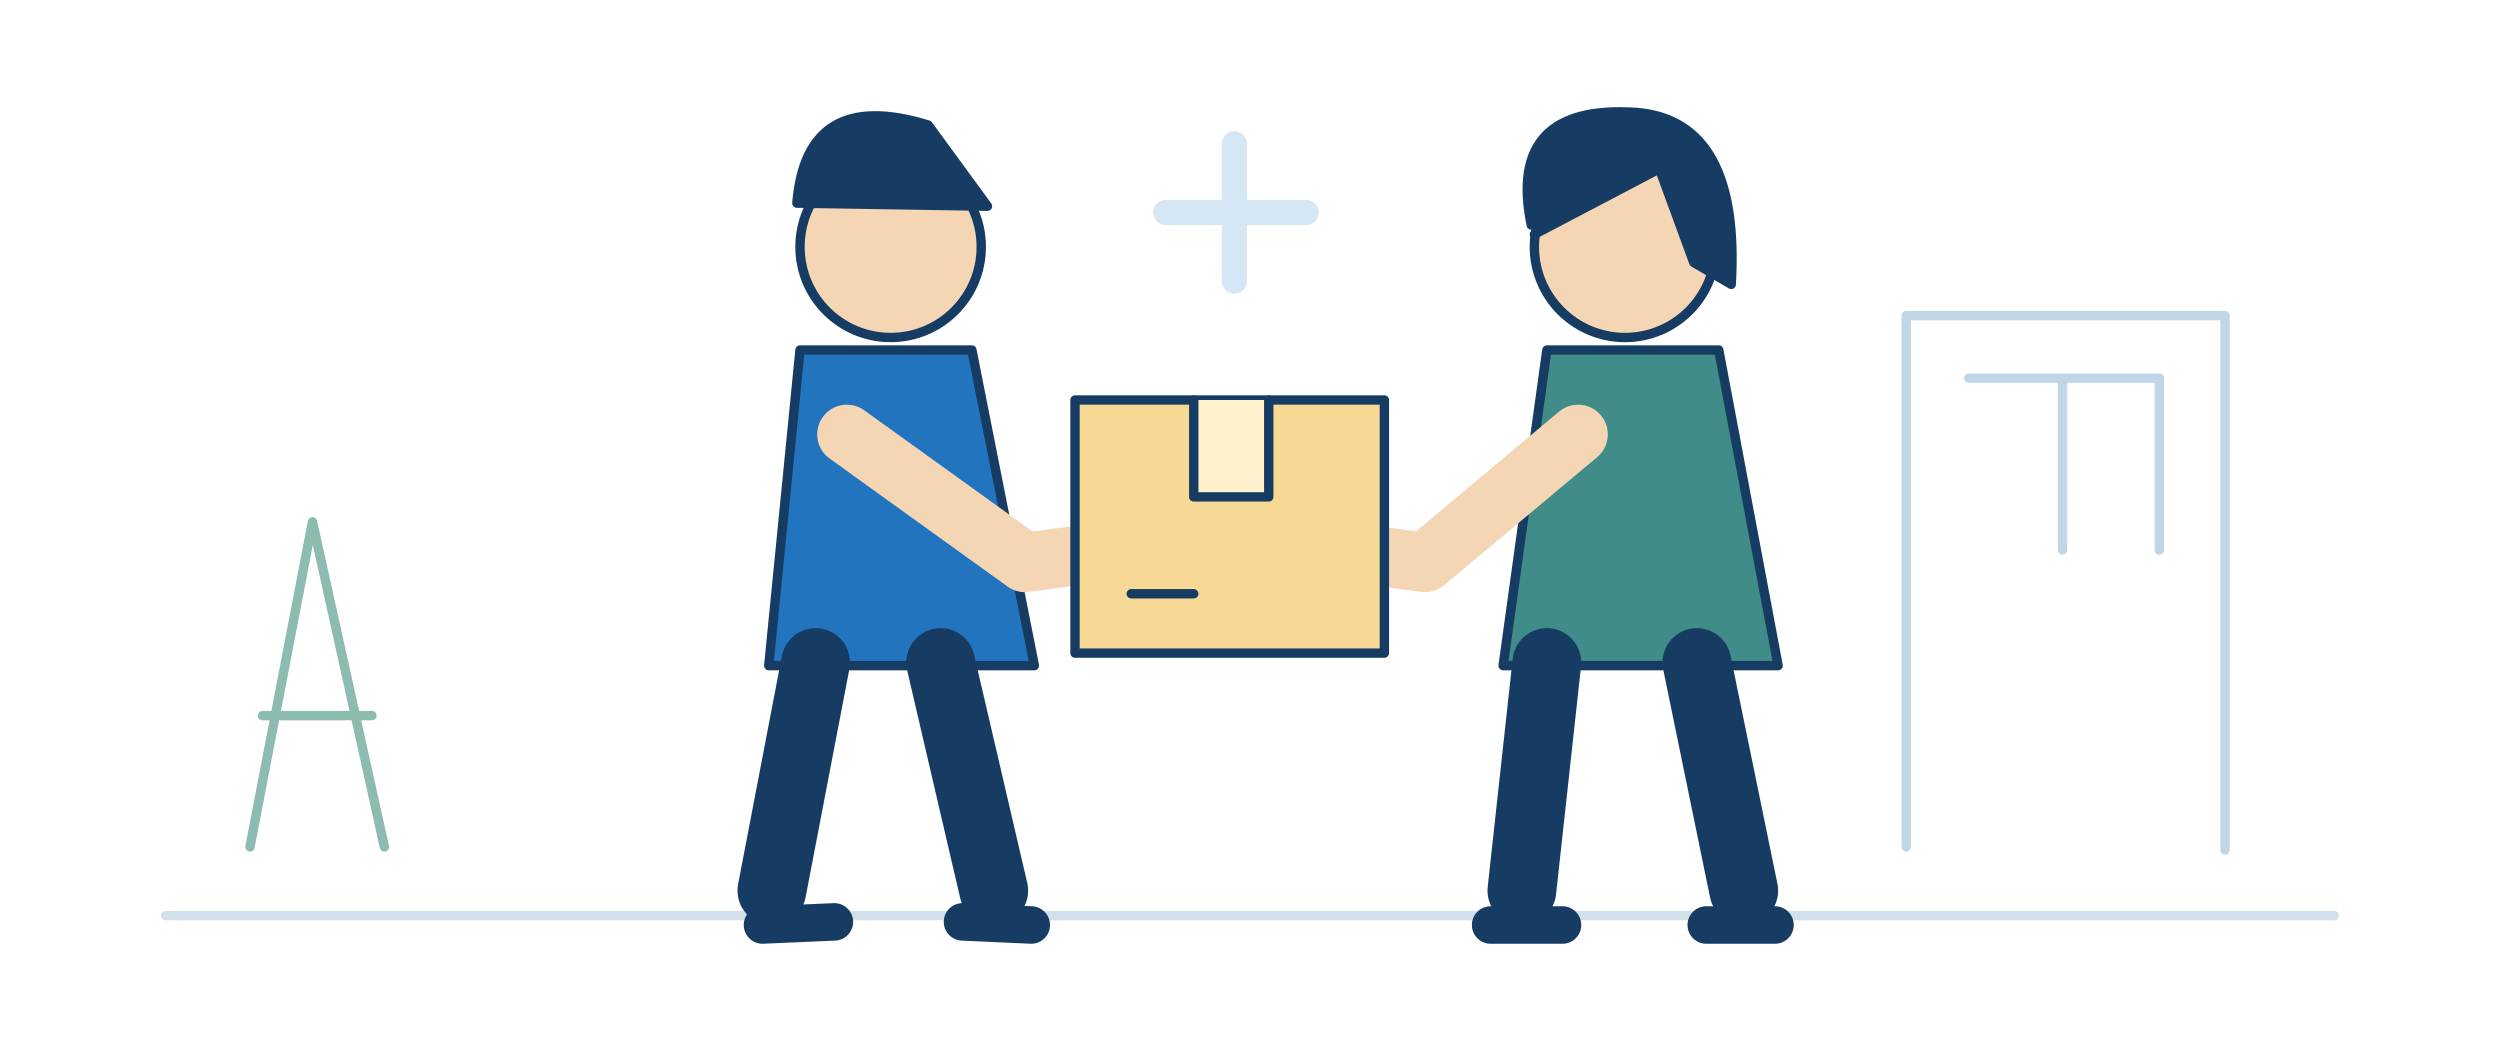
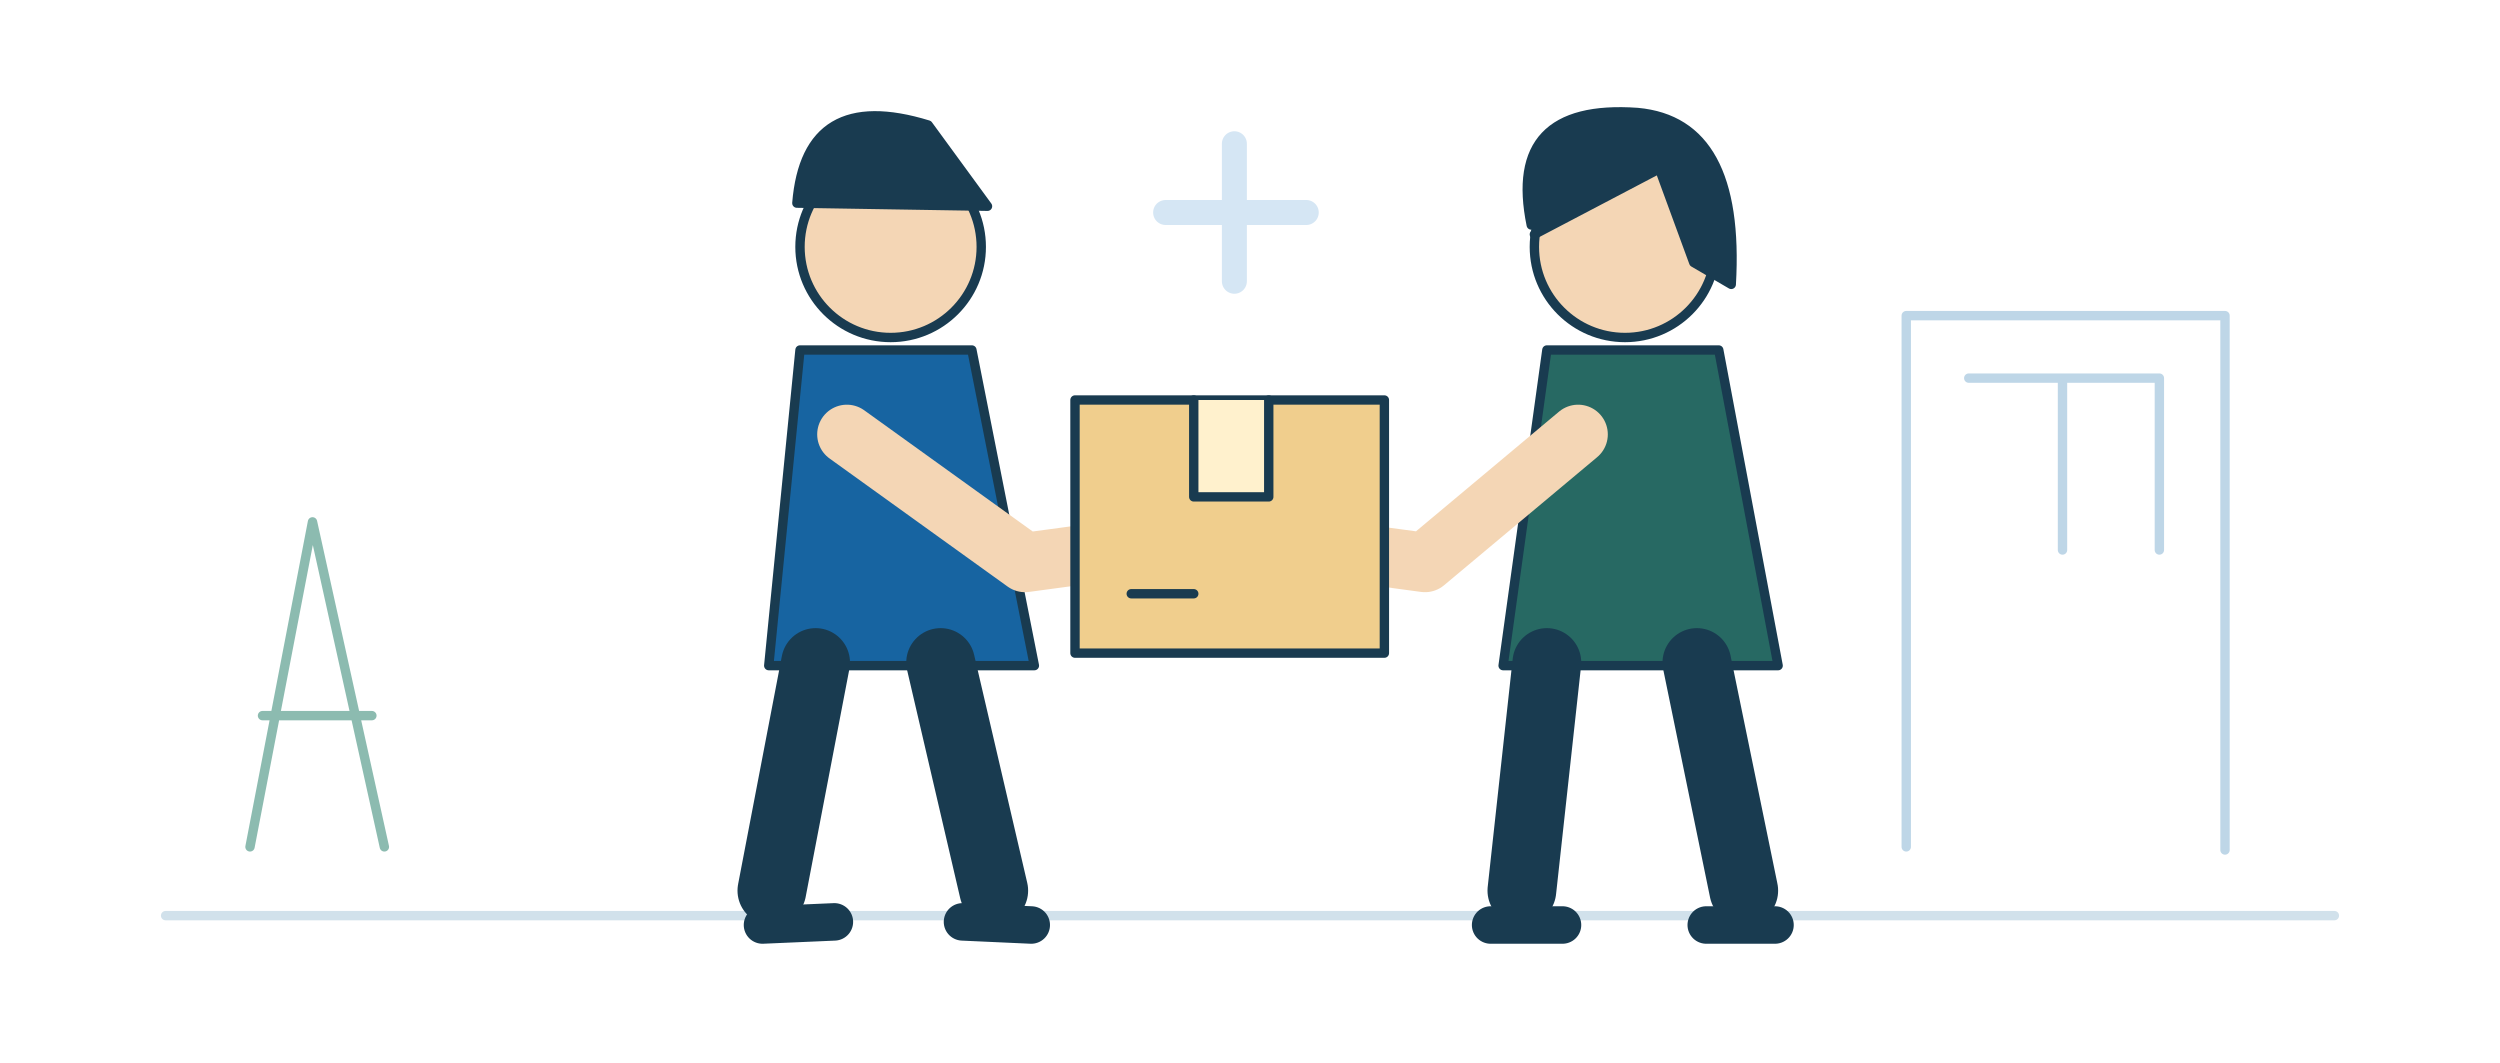
<svg xmlns="http://www.w3.org/2000/svg" width="800" height="340" viewBox="0 0 800 340" fill="none">
-   <g stroke="#163c63" stroke-width="3" stroke-linecap="round" stroke-linejoin="round">
+   <g stroke="#193b50" stroke-width="3" stroke-linecap="round" stroke-linejoin="round">
    <path d="M53 293h694" stroke="#d1e1eb" />
    <path d="M610 271V101h102v171M630 121h61v55m-31-55v55" stroke="#bed6e7" />
    <path d="m80 271 20-104 23 104m-39-42h35" stroke="#8cbbb0" />
    <circle cx="285" cy="79" r="29" fill="#f4d6b5" />
-     <path d="M255 65q3-37 42-25l19 26Z" fill="#163c63" />
-     <path d="M256 112h55l20 101h-85Z" fill="#2274bf" />
-     <path d="m261 212-14 73m54-73 17 73" stroke="#163c63" stroke-width="22" />
+     <path d="M255 65q3-37 42-25l19 26Z" fill="#193b50" />
+     <path d="M256 112h55l20 101h-85Z" fill="#1764a1" />
+     <path d="m261 212-14 73m54-73 17 73" stroke="#193b50" stroke-width="22" />
    <path d="m271 139 57 41 37-5" stroke="#f4d6b5" stroke-width="19" />
    <circle cx="520" cy="79" r="29" fill="#f4d6b5" />
-     <path d="M490 72q-8-39 34-36 33 3 30 55l-12-7-11-30-40 21" fill="#163c63" />
-     <path d="M495 112h55l19 101h-88Z" fill="#3f8c88" />
-     <path d="m495 212-8 73m56-73 15 73" stroke="#163c63" stroke-width="22" />
+     <path d="M490 72q-8-39 34-36 33 3 30 55l-12-7-11-30-40 21" fill="#193b50" />
+     <path d="M495 112h55l19 101h-88Z" fill="#276963" />
+     <path d="m495 212-8 73m56-73 15 73" stroke="#193b50" stroke-width="22" />
    <path d="m505 139-49 41-37-5" stroke="#f4d6b5" stroke-width="19" />
-     <path d="M344 128h99v81h-99Z" fill="#f7d995" />
+     <path d="M344 128h99v81h-99Z" fill="#f0ce8d" />
    <path d="M382 128v31h24v-31" fill="#fff1cd" />
    <path d="M362 190h20" />
    <path d="m244 296 23-1m41 0 22 1m147 0h23m46 0h22" stroke-width="12" />
    <path d="M373 68h45m-23-22v44" stroke="#d5e6f4" stroke-width="8" />
  </g>
</svg>
